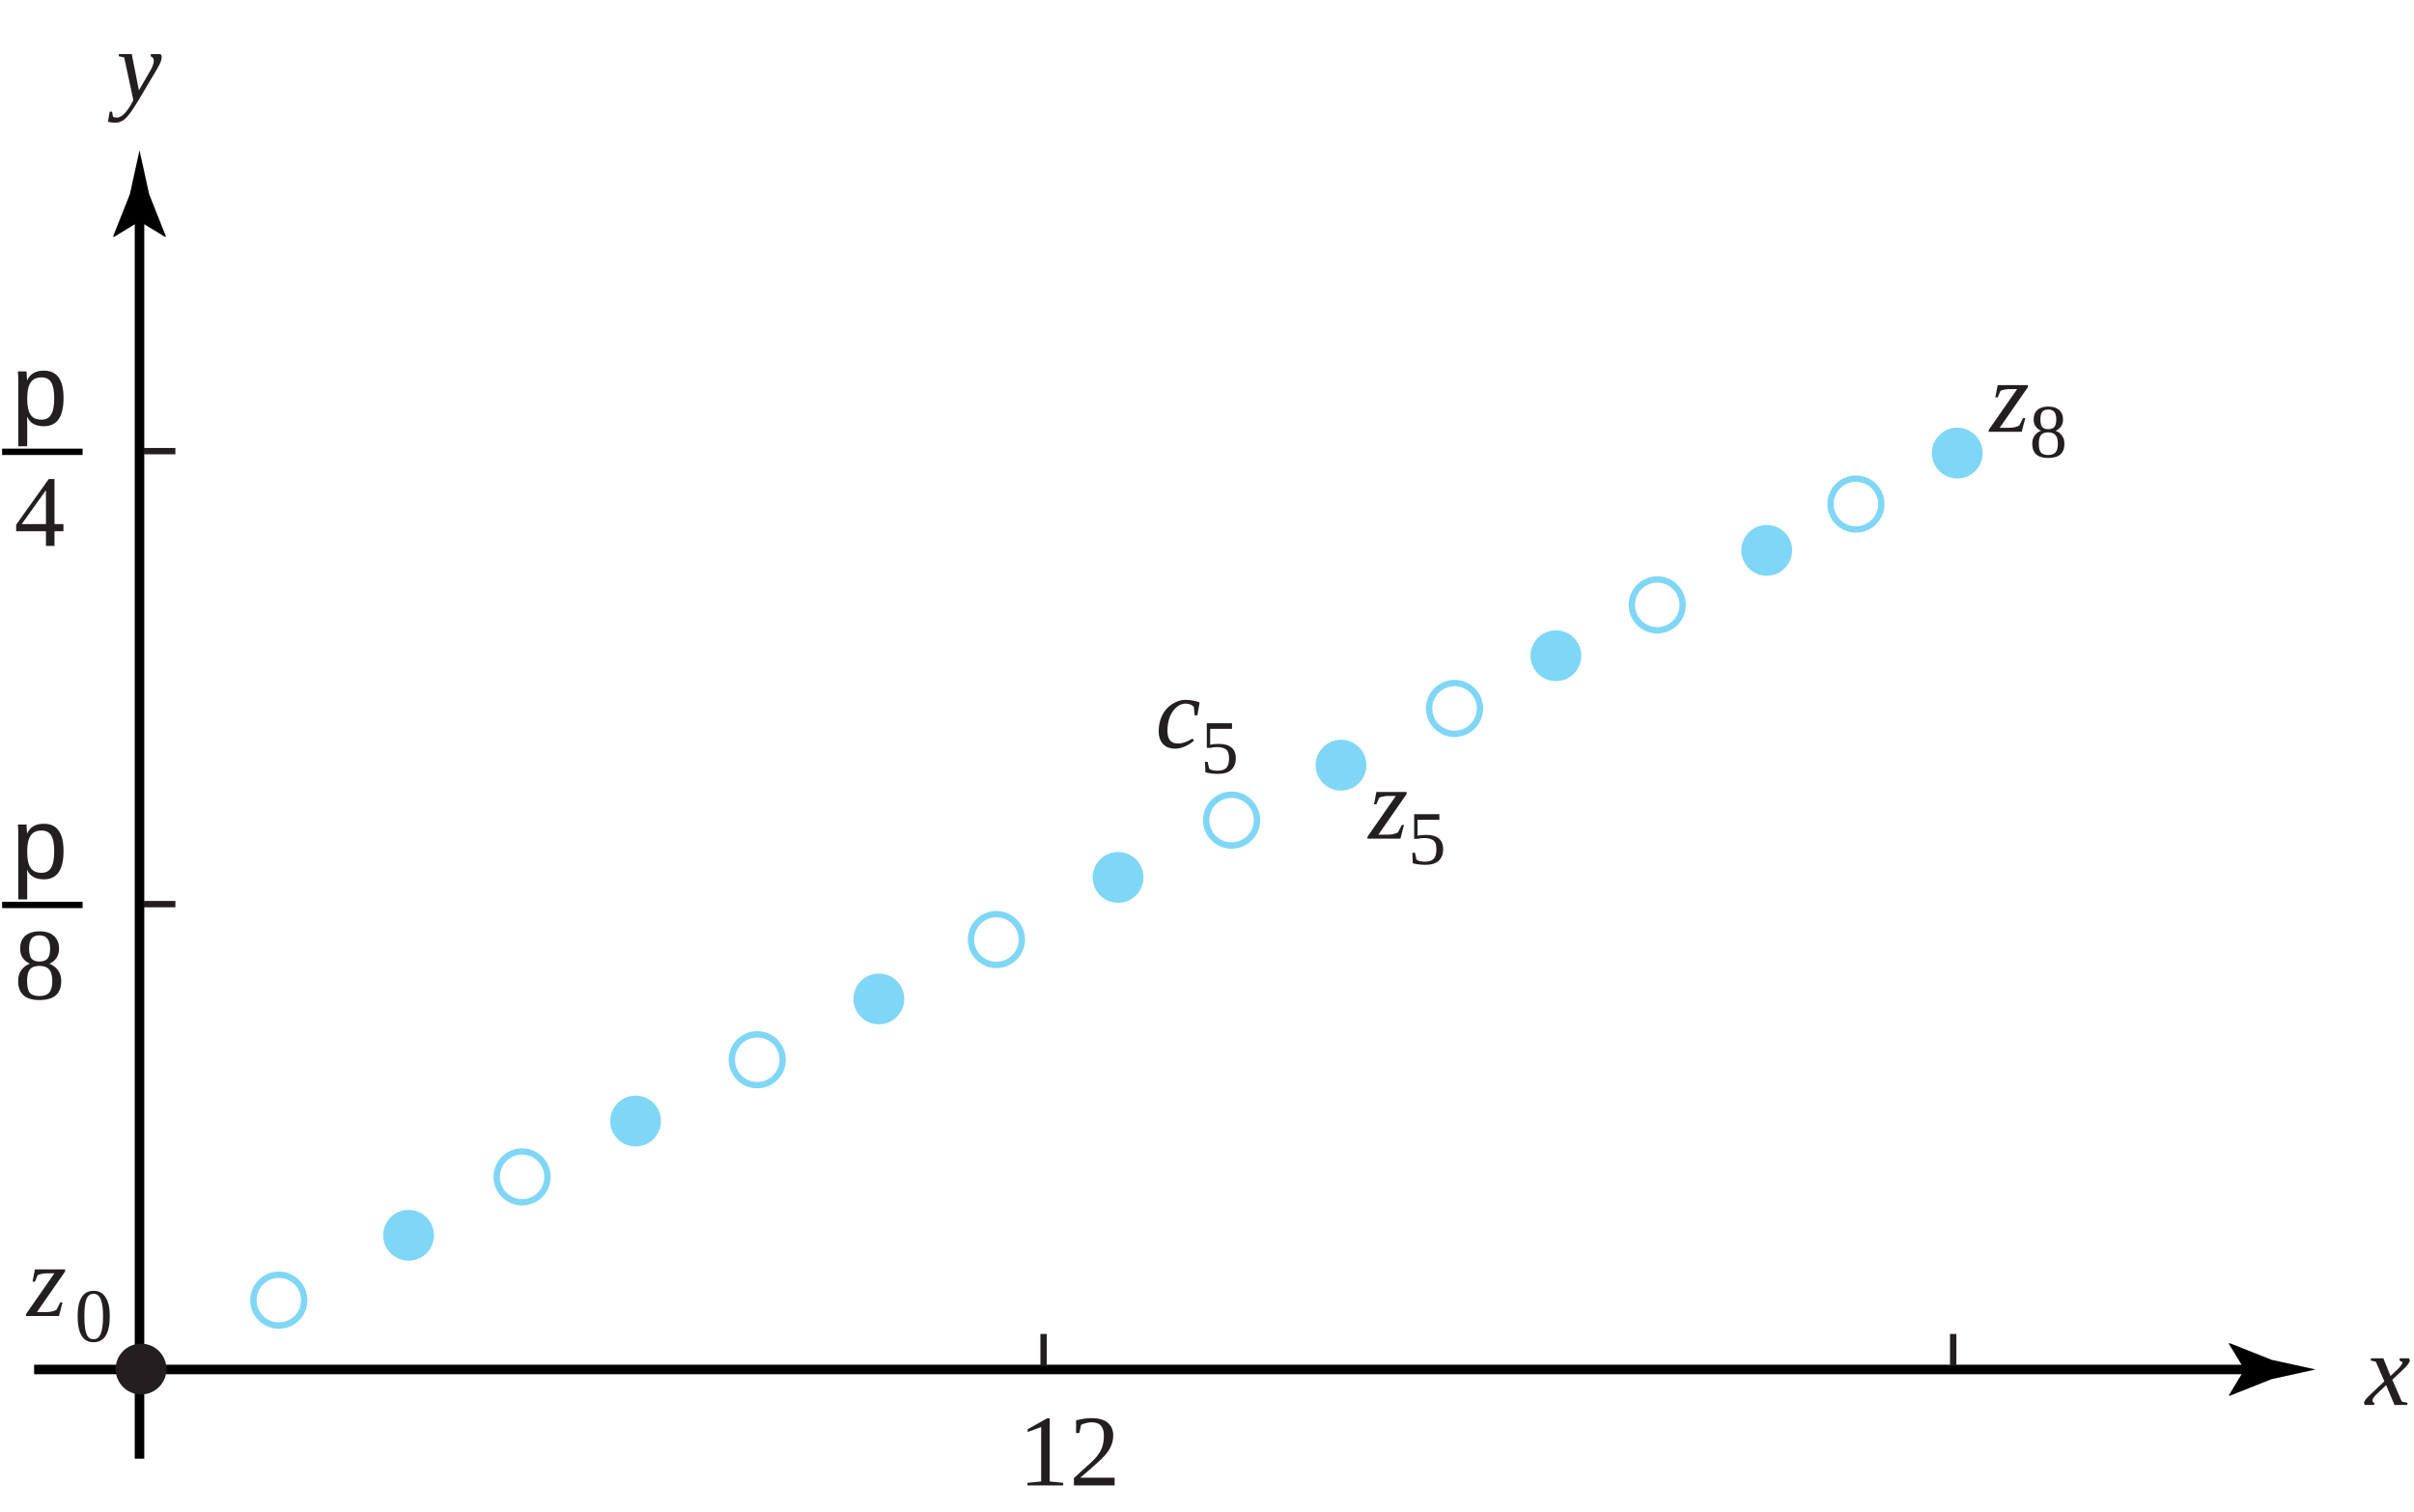
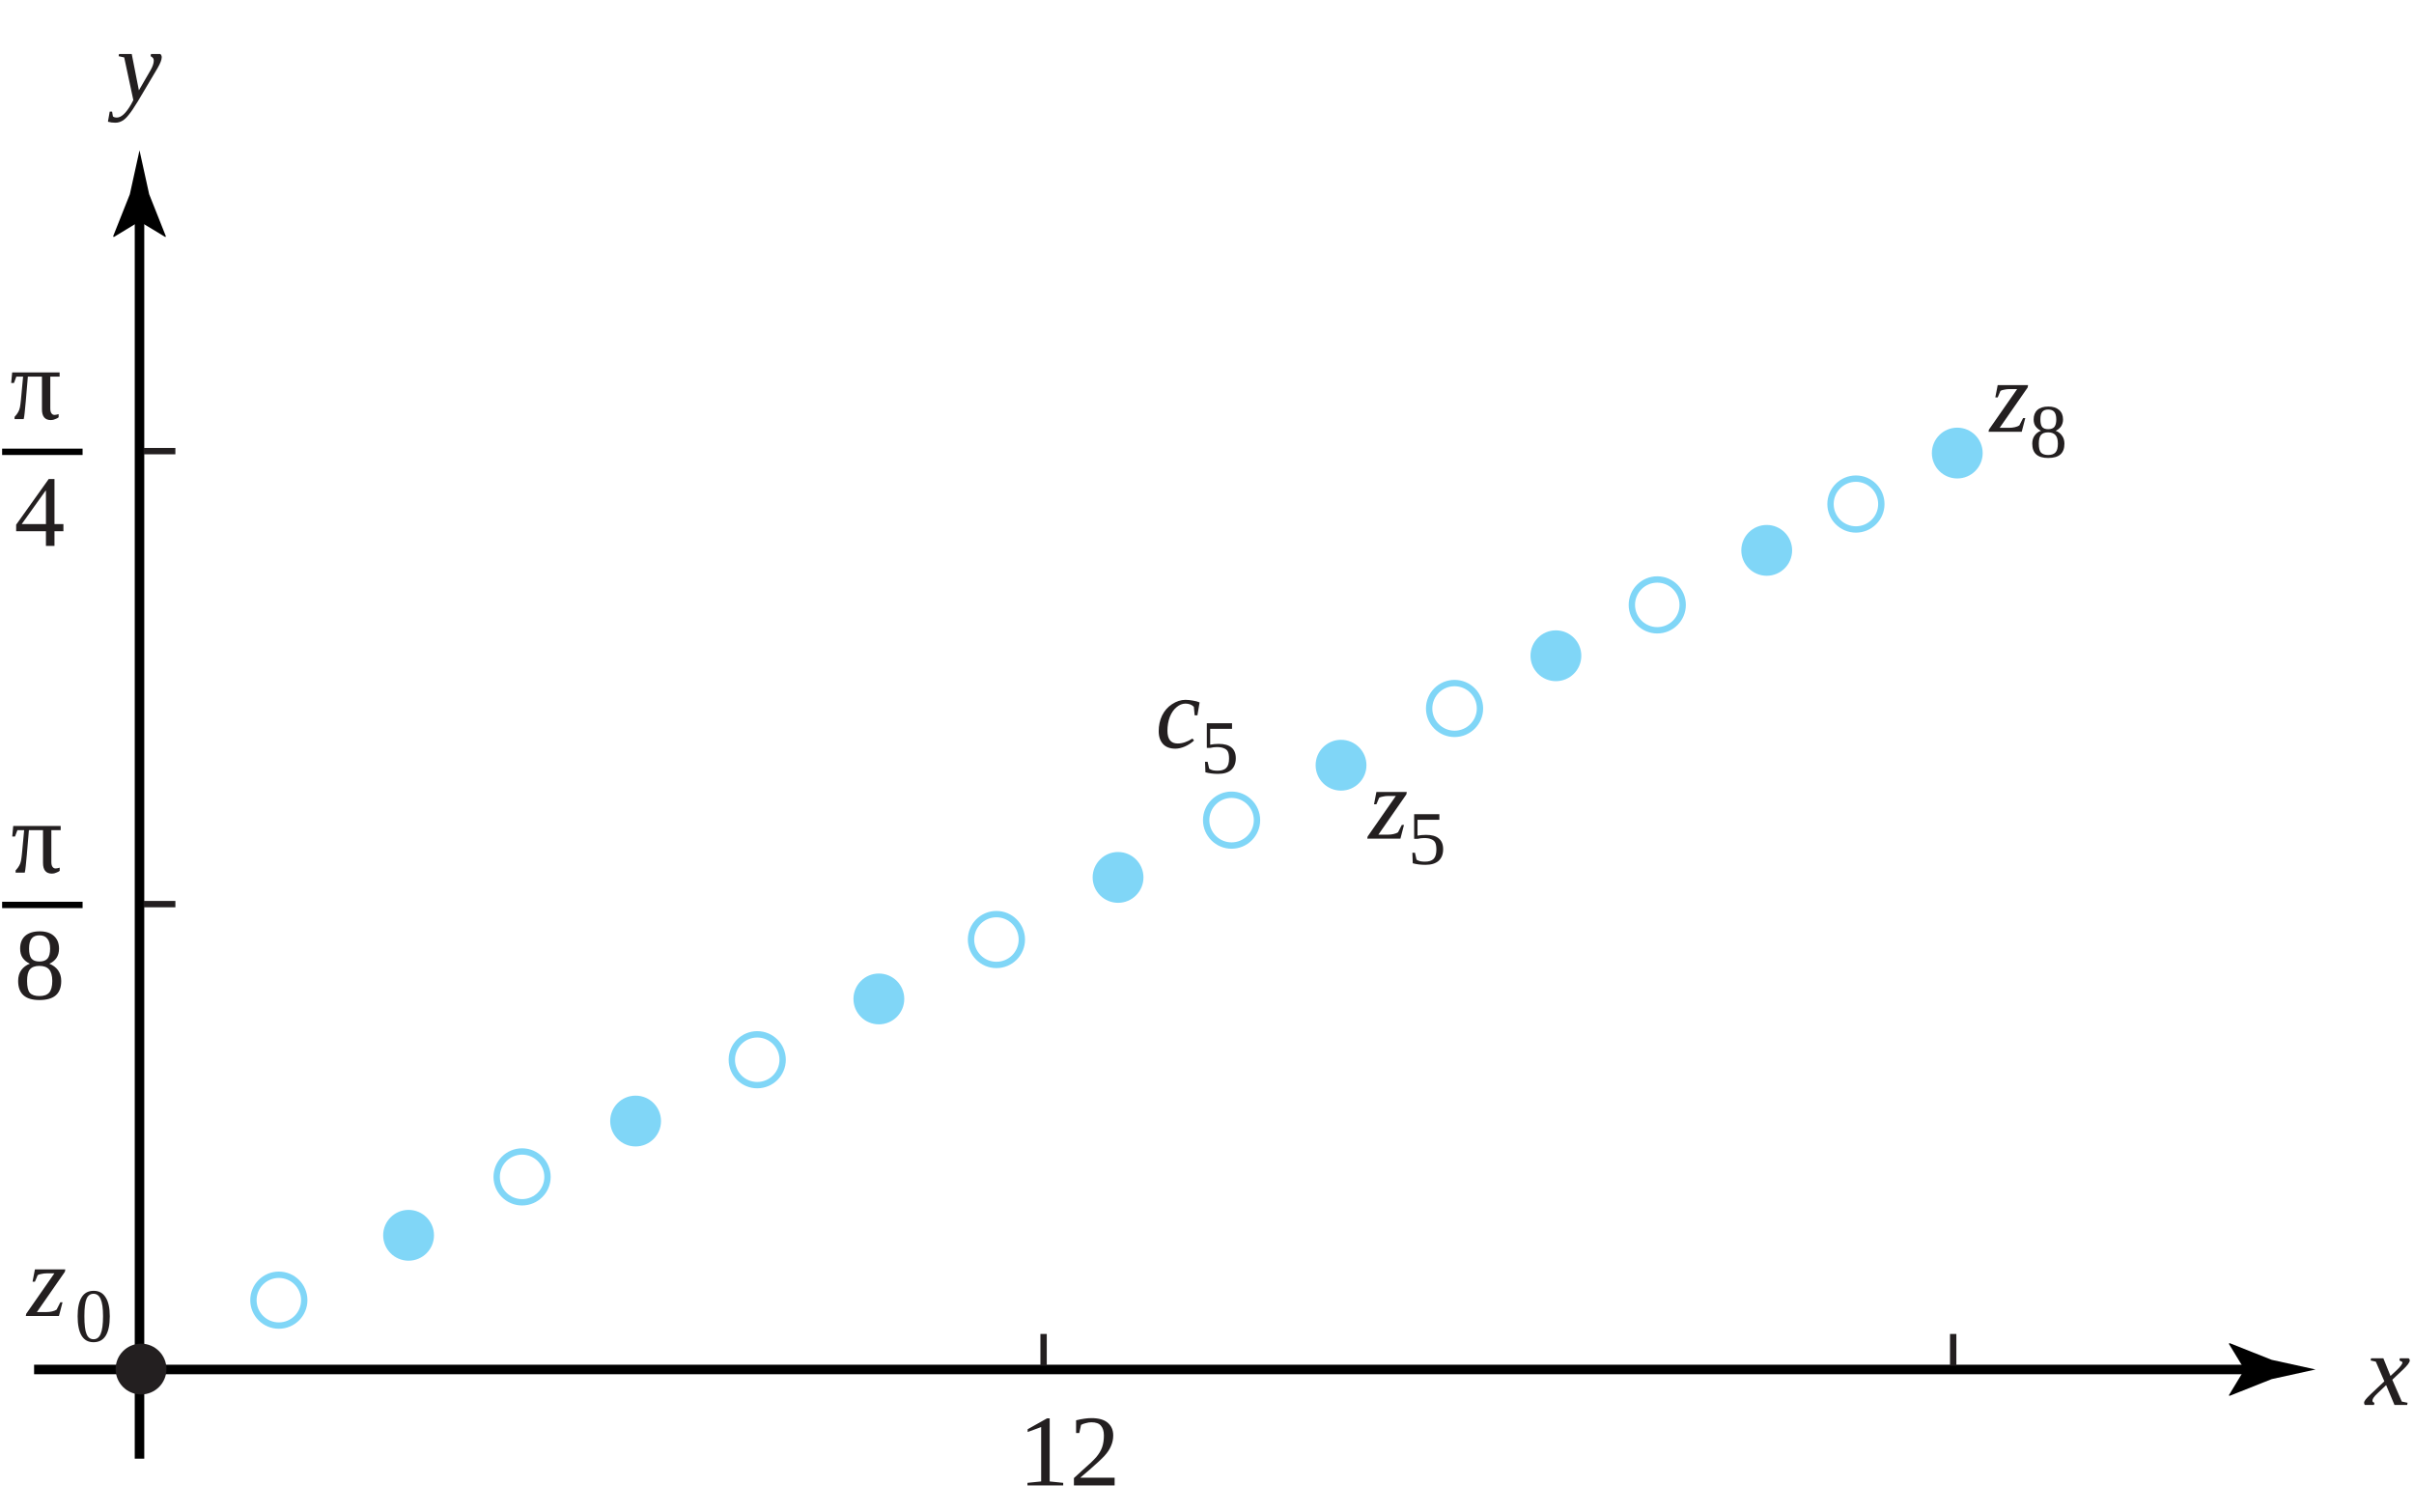
- <svg xmlns="http://www.w3.org/2000/svg" version="1.1" id="svg2" xml:space="preserve" width="253.333" height="158.667" viewBox="0 0 253.333 158.667">
+ <svg xmlns="http://www.w3.org/2000/svg" version="1.1" id="svg2" width="253.333" height="158.667" viewBox="0 0 253.333 158.667">
  <defs id="defs6" />
-   <g id="g10" transform="matrix(1.333333,0,0,-1.333333,0,158.6667)">
-     <g id="g12" transform="scale(0.1)">
-       <path d="M 109.801,1021.45 V 41.824" style="fill:none;stroke:#000000;stroke-width:7.5;stroke-linecap:butt;stroke-linejoin:miter;stroke-miterlimit:4;stroke-dasharray:none;stroke-opacity:1" id="path14" />
-       <path d="m 109.801,1015.71 -20.27,-12.32 -0.461,0.69 13.133,33.05 c 2.527,11.51 5.063,23.03 7.598,34.54 2.535,-11.51 5.062,-23.03 7.597,-34.54 l 13.129,-33.05 -0.347,-0.69 -20.379,12.32" style="fill:#000000;fill-opacity:1;fill-rule:nonzero;stroke:none" id="path16" />
-       <path d="M 26.836,112.027 H 1772.29" style="fill:none;stroke:#000000;stroke-width:7.5;stroke-linecap:butt;stroke-linejoin:miter;stroke-miterlimit:4;stroke-dasharray:none;stroke-opacity:1" id="path18" />
-       <path d="m 1766.55,112.027 -12.32,20.27 0.69,0.457 33.05,-13.129 c 11.51,-2.531 23.03,-5.062 34.54,-7.598 -11.51,-2.535 -23.03,-5.062 -34.54,-7.597 l -33.05,-13.129 -0.69,0.344 12.32,20.383" style="fill:#000000;fill-opacity:1;fill-rule:nonzero;stroke:none" id="path20" />
-       <path d="m 131.012,112.359 c 0,-11.054 -8.957,-20 -20,-20 -11.047,0 -20,8.946 -20,20 0,11.036 8.953,20 20,20 11.043,0 20,-8.964 20,-20" style="fill:#231f20;fill-opacity:1;fill-rule:nonzero;stroke:none" id="path22" />
-       <path d="m 341.578,217.645 c 0,-11.051 -8.957,-20 -20,-20 -11.047,0 -20,8.949 -20,20 0,11.039 8.953,20 20,20 11.043,0 20,-8.961 20,-20" style="fill:#80d6f7;fill-opacity:1;fill-rule:nonzero;stroke:none" id="path24" />
-       <path d="m 520.27,307.578 c 0,-11.055 -8.957,-20 -20,-20 -11.047,0 -20,8.945 -20,20 0,11.035 8.953,20 20,20 11.043,0 20,-8.965 20,-20" style="fill:#80d6f7;fill-opacity:1;fill-rule:nonzero;stroke:none" id="path26" />
-       <path d="m 711.73,403.699 c 0,-11.054 -8.957,-20 -20,-20 -11.046,0 -20,8.946 -20,20 0,11.035 8.954,20 20,20 11.043,0 20,-8.965 20,-20" style="fill:#80d6f7;fill-opacity:1;fill-rule:nonzero;stroke:none" id="path28" />
-       <path d="m 899.996,499.355 c 0,-11.054 -8.957,-20 -20,-20 -11.047,0 -20,8.946 -20,20 0,11.036 8.953,20 20,20 11.043,0 20,-8.964 20,-20" style="fill:#80d6f7;fill-opacity:1;fill-rule:nonzero;stroke:none" id="path30" />
-       <path d="m 1075.5,587.668 c 0,-11.059 -8.96,-20 -20,-20 -11.05,0 -20,8.941 -20,20 0,11.031 8.95,20 20,20 11.04,0 20,-8.969 20,-20" style="fill:#80d6f7;fill-opacity:1;fill-rule:nonzero;stroke:none" id="path32" />
-       <path d="m 1244.61,673.824 c 0,-11.054 -8.95,-20 -20,-20 -11.04,0 -20,8.946 -20,20 0,11.035 8.96,20 20,20 11.05,0 20,-8.965 20,-20" style="fill:#80d6f7;fill-opacity:1;fill-rule:nonzero;stroke:none" id="path34" />
-       <path d="m 1410.54,756.789 c 0,-11.059 -8.95,-20 -20,-20 -11.04,0 -20,8.941 -20,20 0,11.031 8.96,20 20,20 11.05,0 20,-8.969 20,-20" style="fill:#80d6f7;fill-opacity:1;fill-rule:nonzero;stroke:none" id="path36" />
-       <path d="m 1560.52,833.371 c 0,-11.058 -8.96,-20 -20,-20 -11.05,0 -20,8.942 -20,20 0,11.031 8.95,20 20,20 11.04,0 20,-8.969 20,-20" style="fill:#80d6f7;fill-opacity:1;fill-rule:nonzero;stroke:none" id="path38" />
-       <path d="m 821.383,114.984 v 25" style="fill:none;stroke:#231f20;stroke-width:5;stroke-linecap:butt;stroke-linejoin:miter;stroke-miterlimit:4;stroke-dasharray:none;stroke-opacity:1" id="path40" />
-       <path d="m 138.043,478.336 h -25" style="fill:none;stroke:#231f20;stroke-width:5;stroke-linecap:butt;stroke-linejoin:miter;stroke-miterlimit:4;stroke-dasharray:none;stroke-opacity:1" id="path42" />
-       <path d="m 138.035,834.895 h -25" style="fill:none;stroke:#231f20;stroke-width:5;stroke-linecap:butt;stroke-linejoin:miter;stroke-miterlimit:4;stroke-dasharray:none;stroke-opacity:1" id="path44" />
-       <path d="m 1537.3,114.98 v 25" style="fill:none;stroke:#231f20;stroke-width:5;stroke-linecap:butt;stroke-linejoin:miter;stroke-miterlimit:4;stroke-dasharray:none;stroke-opacity:1" id="path46" />
-       <path d="m 239.469,166.586 c 0,-11.055 -8.957,-20 -20,-20 -11.047,0 -20,8.945 -20,20 0,11.035 8.953,20 20,20 11.043,0 20,-8.965 20,-20 z" style="fill:none;stroke:#80d6f7;stroke-width:5;stroke-linecap:butt;stroke-linejoin:miter;stroke-miterlimit:4;stroke-dasharray:none;stroke-opacity:1" id="path48" />
-       <path d="m 430.922,263.625 c 0,-11.059 -8.953,-20 -20,-20 -11.043,0 -20,8.941 -20,20 0,11.031 8.957,20 20,20 11.047,0 20,-8.969 20,-20 z" style="fill:none;stroke:#80d6f7;stroke-width:5;stroke-linecap:butt;stroke-linejoin:miter;stroke-miterlimit:4;stroke-dasharray:none;stroke-opacity:1" id="path50" />
-       <path d="m 616,355.84 c 0,-11.055 -8.953,-20 -20,-20 -11.043,0 -20,8.945 -20,20 0,11.035 8.957,20 20,20 11.047,0 20,-8.965 20,-20 z" style="fill:none;stroke:#80d6f7;stroke-width:5;stroke-linecap:butt;stroke-linejoin:miter;stroke-miterlimit:4;stroke-dasharray:none;stroke-opacity:1" id="path52" />
-       <path d="m 804.262,450.453 c 0,-11.055 -8.953,-20 -20,-20 -11.043,0 -20,8.945 -20,20 0,11.035 8.957,20 20,20 11.047,0 20,-8.965 20,-20 z" style="fill:none;stroke:#80d6f7;stroke-width:5;stroke-linecap:butt;stroke-linejoin:miter;stroke-miterlimit:4;stroke-dasharray:none;stroke-opacity:1" id="path54" />
-       <path d="m 989.34,544.43 c 0,-11.055 -8.953,-20 -20,-20 -11.043,0 -20,8.945 -20,20 0,11.035 8.957,20 20,20 11.047,0 20,-8.965 20,-20 z" style="fill:none;stroke:#80d6f7;stroke-width:5;stroke-linecap:butt;stroke-linejoin:miter;stroke-miterlimit:4;stroke-dasharray:none;stroke-opacity:1" id="path56" />
-       <path d="m 1164.84,632.34 c 0,-11.055 -8.95,-20 -20,-20 -11.04,0 -20,8.945 -20,20 0,11.035 8.96,20 20,20 11.05,0 20,-8.965 20,-20 z" style="fill:none;stroke:#80d6f7;stroke-width:5;stroke-linecap:butt;stroke-linejoin:miter;stroke-miterlimit:4;stroke-dasharray:none;stroke-opacity:1" id="path58" />
-       <path d="m 1324.39,713.867 c 0,-11.054 -8.96,-20 -20,-20 -11.05,0 -20,8.946 -20,20 0,11.035 8.95,20 20,20 11.04,0 20,-8.965 20,-20 z" style="fill:none;stroke:#80d6f7;stroke-width:5;stroke-linecap:butt;stroke-linejoin:miter;stroke-miterlimit:4;stroke-dasharray:none;stroke-opacity:1" id="path60" />
-       <path d="m 1480.75,793.246 c 0,-11.055 -8.96,-20 -20,-20 -11.05,0 -20,8.945 -20,20 0,11.035 8.95,20 20,20 11.04,0 20,-8.965 20,-20 z" style="fill:none;stroke:#80d6f7;stroke-width:5;stroke-linecap:butt;stroke-linejoin:miter;stroke-miterlimit:4;stroke-dasharray:none;stroke-opacity:1" id="path62" />
-       <g id="g64" transform="scale(10)">
-         <text transform="matrix(1,0,0,-1,80.1664,2.07695)" style="font-variant:normal;font-weight:normal;font-size:8px;font-family:'Times New Roman';-inkscape-font-specification:Times-Roman;writing-mode:lr-tb;fill:#231f20;fill-opacity:1;fill-rule:nonzero;stroke:none" id="text68">
-           <tspan x="0 71.333" y="0" id="tspan66">12</tspan>
-         </text>
-         <text transform="matrix(1,0,0,-1,186.1664,8.41054)" style="font-style:italic;font-variant:normal;font-size:8px;font-family:'Times New Roman';-inkscape-font-specification:Times-Italic;writing-mode:lr-tb;fill:#231f20;fill-opacity:1;fill-rule:nonzero;stroke:none" id="text74">
-           <tspan x="0" y="0" id="tspan70">x</tspan>
-           <tspan x="-177" y="-102.666" id="tspan72">y</tspan>
-         </text>
-         <text transform="matrix(1,0,0,-1,0.89218,85.52854)" style="font-variant:normal;font-weight:normal;font-size:8px;font-family:Arial;-inkscape-font-specification:Arial;writing-mode:lr-tb;fill:#231f20;fill-opacity:1;fill-rule:nonzero;stroke:none" id="text78">
-           <tspan x="0" y="0" id="tspan76">p</tspan>
-         </text>
-         <text transform="matrix(1,0,0,-1,5.34023,85.52854)" style="font-variant:normal;font-weight:normal;font-size:8px;font-family:'Times New Roman';-inkscape-font-specification:Times-Roman;writing-mode:lr-tb;fill:#231f20;fill-opacity:1;fill-rule:nonzero;stroke:none" id="text84">
-           <tspan x="0" y="0" id="tspan80" />
-           <tspan x="-4.224" y="9.5" id="tspan82">4</tspan>
-         </text>
-       </g>
-       <path d="M 65,834.359 H 1.664" style="fill:none;stroke:#000000;stroke-width:5;stroke-linecap:butt;stroke-linejoin:miter;stroke-miterlimit:4;stroke-dasharray:none;stroke-opacity:1" id="path86" />
-       <g id="g88" transform="scale(10)">
-         <text transform="matrix(1,0,0,-1,0.891797,49.8617)" style="font-variant:normal;font-weight:normal;font-size:8px;font-family:Arial;-inkscape-font-specification:Arial;writing-mode:lr-tb;fill:#231f20;fill-opacity:1;fill-rule:nonzero;stroke:none" id="text92">
-           <tspan x="0" y="0" id="tspan90">p</tspan>
-         </text>
-         <text transform="matrix(1,0,0,-1,5.339847,49.8617)" style="font-variant:normal;font-weight:normal;font-size:8px;font-family:'Times New Roman';-inkscape-font-specification:Times-Roman;writing-mode:lr-tb;fill:#231f20;fill-opacity:1;fill-rule:nonzero;stroke:none" id="text98">
-           <tspan x="0" y="0" id="tspan94" />
-           <tspan x="-4.224" y="9.5" id="tspan96">8</tspan>
-         </text>
-       </g>
-       <path d="M 65,477.691 H 1.664" style="fill:none;stroke:#000000;stroke-width:5;stroke-linecap:butt;stroke-linejoin:miter;stroke-miterlimit:4;stroke-dasharray:none;stroke-opacity:1" id="path100" />
-       <g id="g102" transform="scale(10)">
-         <text transform="matrix(1,0,0,-1,2.12383,15.4105)" style="font-style:italic;font-variant:normal;font-size:8px;font-family:'Times New Roman';-inkscape-font-specification:Times-Italic;writing-mode:lr-tb;fill:#231f20;fill-opacity:1;fill-rule:nonzero;stroke:none" id="text106">
-           <tspan x="0" y="0" id="tspan104">z</tspan>
-         </text>
-         <text transform="matrix(1,0,0,-1,5.87578,13.4105)" style="font-variant:normal;font-weight:normal;font-size:6px;font-family:'Times New Roman';-inkscape-font-specification:Times-Roman;writing-mode:lr-tb;fill:#231f20;fill-opacity:1;fill-rule:nonzero;stroke:none" id="text110">
-           <tspan x="0" y="0" id="tspan108">0</tspan>
-         </text>
-         <text transform="matrix(1,0,0,-1,107.7078,52.9878)" style="font-style:italic;font-variant:normal;font-size:8px;font-family:'Times New Roman';-inkscape-font-specification:Times-Italic;writing-mode:lr-tb;fill:#231f20;fill-opacity:1;fill-rule:nonzero;stroke:none" id="text114">
-           <tspan x="0" y="0" id="tspan112">z</tspan>
-         </text>
-         <text transform="matrix(1,0,0,-1,110.8199,50.9878)" style="font-variant:normal;font-weight:normal;font-size:6px;font-family:'Times New Roman';-inkscape-font-specification:Times-Roman;writing-mode:lr-tb;fill:#231f20;fill-opacity:1;fill-rule:nonzero;stroke:none" id="text118">
-           <tspan x="0" y="0" id="tspan116">5</tspan>
-         </text>
-         <text transform="matrix(1,0,0,-1,90.94839,60.14796)" style="font-style:italic;font-variant:normal;font-size:8px;font-family:'Times New Roman';-inkscape-font-specification:Times-Italic;writing-mode:lr-tb;fill:#231f20;fill-opacity:1;fill-rule:nonzero;stroke:none" id="text122">
-           <tspan x="0" y="0" id="tspan120">c</tspan>
-         </text>
-         <text transform="matrix(1,0,0,-1,94.50034,58.14796)" style="font-variant:normal;font-weight:normal;font-size:6px;font-family:'Times New Roman';-inkscape-font-specification:Times-Roman;writing-mode:lr-tb;fill:#231f20;fill-opacity:1;fill-rule:nonzero;stroke:none" id="text126">
-           <tspan x="0" y="0" id="tspan124">5</tspan>
-         </text>
-         <text transform="matrix(1,0,0,-1,156.6077,85.01396)" style="font-style:italic;font-variant:normal;font-size:8px;font-family:'Times New Roman';-inkscape-font-specification:Times-Italic;writing-mode:lr-tb;fill:#231f20;fill-opacity:1;fill-rule:nonzero;stroke:none" id="text130">
-           <tspan x="0" y="0" id="tspan128">z</tspan>
-         </text>
-         <text transform="matrix(1,0,0,-1,159.7199,83.01396)" style="font-variant:normal;font-weight:normal;font-size:6px;font-family:'Times New Roman';-inkscape-font-specification:Times-Roman;writing-mode:lr-tb;fill:#231f20;fill-opacity:1;fill-rule:nonzero;stroke:none" id="text134">
-           <tspan x="0" y="0" id="tspan132">8</tspan>
-         </text>
+   <g id="g8" transform="matrix(1.333333,0,0,-1.333333,0,158.6667)">
+     <g id="g10" transform="scale(0.1)">
+       <g id="g12" transform="translate(109.801,1021.45)">
+         <path d="M 0,0 V -979.626" style="fill:none;stroke:#000000;stroke-width:7.5;stroke-linecap:butt;stroke-linejoin:miter;stroke-miterlimit:4;stroke-dasharray:none;stroke-opacity:1" id="path14" />
      </g>
    </g>
+     <g id="g16" transform="scale(0.1)">
+       <g id="g18" transform="translate(109.801,1015.71)">
+         <path d="m 0,0 -20.27,-12.32 -0.461,0.69 13.133,33.05 C -5.071,32.93 -2.535,44.45 0,55.96 2.535,44.45 5.062,32.93 7.597,21.42 L 20.726,-11.63 20.379,-12.32 0,0" style="fill:#000000;fill-opacity:1;fill-rule:nonzero;stroke:none" id="path20" />
+       </g>
+     </g>
+     <g id="g22" transform="scale(0.1)">
+       <g id="g24" transform="translate(26.8359,112.027)">
+         <path d="M 0,0 H 1745.454" style="fill:none;stroke:#000000;stroke-width:7.5;stroke-linecap:butt;stroke-linejoin:miter;stroke-miterlimit:4;stroke-dasharray:none;stroke-opacity:1" id="path26" />
+       </g>
+     </g>
+     <g id="g28" transform="scale(0.1)">
+       <g id="g30" transform="translate(1766.55,112.027)">
+         <path d="m 0,0 -12.32,20.27 0.69,0.457 L 21.42,7.598 C 32.93,5.067 44.45,2.536 55.96,0 44.45,-2.535 32.93,-5.062 21.42,-7.597 l -33.05,-13.129 -0.69,0.344 L 0,0" style="fill:#000000;fill-opacity:1;fill-rule:nonzero;stroke:none" id="path32" />
+       </g>
+     </g>
+     <g id="g34" transform="scale(0.1)">
+       <g id="g36" transform="translate(131.012,112.359)">
+         <path d="m 0,0 c 0,-11.054 -8.957,-20 -20,-20 -11.047,0 -20,8.946 -20,20 0,11.036 8.953,20 20,20 C -8.957,20 0,11.036 0,0" style="fill:#231f20;fill-opacity:1;fill-rule:nonzero;stroke:none" id="path38" />
+       </g>
+     </g>
+     <g id="g40" transform="scale(0.1)">
+       <g id="g42" transform="translate(341.578,217.645)">
+         <path d="m 0,0 c 0,-11.051 -8.957,-20 -20,-20 -11.047,0 -20,8.949 -20,20 0,11.039 8.953,20 20,20 C -8.957,20 0,11.039 0,0" style="fill:#80d6f7;fill-opacity:1;fill-rule:nonzero;stroke:none" id="path44" />
+       </g>
+     </g>
+     <g id="g46" transform="scale(0.1)">
+       <g id="g48" transform="translate(520.27,307.578)">
+         <path d="m 0,0 c 0,-11.055 -8.957,-20 -20,-20 -11.047,0 -20,8.945 -20,20 0,11.035 8.953,20 20,20 C -8.957,20 0,11.035 0,0" style="fill:#80d6f7;fill-opacity:1;fill-rule:nonzero;stroke:none" id="path50" />
+       </g>
+     </g>
+     <g id="g52" transform="scale(0.1)">
+       <g id="g54" transform="translate(711.73,403.699)">
+         <path d="m 0,0 c 0,-11.054 -8.957,-20 -20,-20 -11.046,0 -20,8.946 -20,20 0,11.035 8.954,20 20,20 C -8.957,20 0,11.035 0,0" style="fill:#80d6f7;fill-opacity:1;fill-rule:nonzero;stroke:none" id="path56" />
+       </g>
+     </g>
+     <g id="g58" transform="scale(0.1)">
+       <g id="g60" transform="translate(899.996,499.355)">
+         <path d="m 0,0 c 0,-11.054 -8.957,-20 -20,-20 -11.047,0 -20,8.946 -20,20 0,11.036 8.953,20 20,20 C -8.957,20 0,11.036 0,0" style="fill:#80d6f7;fill-opacity:1;fill-rule:nonzero;stroke:none" id="path62" />
+       </g>
+     </g>
+     <g id="g64" transform="scale(0.1)">
+       <g id="g66" transform="translate(1075.5,587.668)">
+         <path d="m 0,0 c 0,-11.059 -8.96,-20 -20,-20 -11.05,0 -20,8.941 -20,20 0,11.031 8.95,20 20,20 C -8.96,20 0,11.031 0,0" style="fill:#80d6f7;fill-opacity:1;fill-rule:nonzero;stroke:none" id="path68" />
+       </g>
+     </g>
+     <g id="g70" transform="scale(0.1)">
+       <g id="g72" transform="translate(1244.61,673.824)">
+         <path d="m 0,0 c 0,-11.054 -8.95,-20 -20,-20 -11.04,0 -20,8.946 -20,20 0,11.035 8.96,20 20,20 C -8.95,20 0,11.035 0,0" style="fill:#80d6f7;fill-opacity:1;fill-rule:nonzero;stroke:none" id="path74" />
+       </g>
+     </g>
+     <g id="g76" transform="scale(0.1)">
+       <g id="g78" transform="translate(1410.54,756.789)">
+         <path d="m 0,0 c 0,-11.059 -8.95,-20 -20,-20 -11.04,0 -20,8.941 -20,20 0,11.031 8.96,20 20,20 C -8.95,20 0,11.031 0,0" style="fill:#80d6f7;fill-opacity:1;fill-rule:nonzero;stroke:none" id="path80" />
+       </g>
+     </g>
+     <g id="g82" transform="scale(0.1)">
+       <g id="g84" transform="translate(1560.52,833.371)">
+         <path d="m 0,0 c 0,-11.058 -8.96,-20 -20,-20 -11.05,0 -20,8.942 -20,20 0,11.031 8.95,20 20,20 C -8.96,20 0,11.031 0,0" style="fill:#80d6f7;fill-opacity:1;fill-rule:nonzero;stroke:none" id="path86" />
+       </g>
+     </g>
+     <g id="g88" transform="scale(0.1)">
+       <g id="g90" transform="translate(821.383,114.984)">
+         <path d="M 0,0 V 25" style="fill:none;stroke:#231f20;stroke-width:5;stroke-linecap:butt;stroke-linejoin:miter;stroke-miterlimit:4;stroke-dasharray:none;stroke-opacity:1" id="path92" />
+       </g>
+     </g>
+     <g id="g94" transform="scale(0.1)">
+       <g id="g96" transform="translate(138.043,478.336)">
+         <path d="M 0,0 H -25" style="fill:none;stroke:#231f20;stroke-width:5;stroke-linecap:butt;stroke-linejoin:miter;stroke-miterlimit:4;stroke-dasharray:none;stroke-opacity:1" id="path98" />
+       </g>
+     </g>
+     <g id="g100" transform="scale(0.1)">
+       <g id="g102" transform="translate(138.035,834.895)">
+         <path d="M 0,0 H -25" style="fill:none;stroke:#231f20;stroke-width:5;stroke-linecap:butt;stroke-linejoin:miter;stroke-miterlimit:4;stroke-dasharray:none;stroke-opacity:1" id="path104" />
+       </g>
+     </g>
+     <g id="g106" transform="scale(0.1)">
+       <g id="g108" transform="translate(1537.3,114.98)">
+         <path d="M 0,0 V 25" style="fill:none;stroke:#231f20;stroke-width:5;stroke-linecap:butt;stroke-linejoin:miter;stroke-miterlimit:4;stroke-dasharray:none;stroke-opacity:1" id="path110" />
+       </g>
+     </g>
+     <g id="g112" transform="scale(0.1)">
+       <g id="g114" transform="translate(239.469,166.586)">
+         <path d="m 0,0 c 0,-11.055 -8.957,-20 -20,-20 -11.047,0 -20,8.945 -20,20 0,11.035 8.953,20 20,20 C -8.957,20 0,11.035 0,0 Z" style="fill:none;stroke:#80d6f7;stroke-width:5;stroke-linecap:butt;stroke-linejoin:miter;stroke-miterlimit:4;stroke-dasharray:none;stroke-opacity:1" id="path116" />
+       </g>
+     </g>
+     <g id="g118" transform="scale(0.1)">
+       <g id="g120" transform="translate(430.922,263.625)">
+         <path d="m 0,0 c 0,-11.059 -8.953,-20 -20,-20 -11.043,0 -20,8.941 -20,20 0,11.031 8.957,20 20,20 C -8.953,20 0,11.031 0,0 Z" style="fill:none;stroke:#80d6f7;stroke-width:5;stroke-linecap:butt;stroke-linejoin:miter;stroke-miterlimit:4;stroke-dasharray:none;stroke-opacity:1" id="path122" />
+       </g>
+     </g>
+     <g id="g124" transform="scale(0.1)">
+       <g id="g126" transform="translate(616,355.84)">
+         <path d="m 0,0 c 0,-11.055 -8.953,-20 -20,-20 -11.043,0 -20,8.945 -20,20 0,11.035 8.957,20 20,20 C -8.953,20 0,11.035 0,0 Z" style="fill:none;stroke:#80d6f7;stroke-width:5;stroke-linecap:butt;stroke-linejoin:miter;stroke-miterlimit:4;stroke-dasharray:none;stroke-opacity:1" id="path128" />
+       </g>
+     </g>
+     <g id="g130" transform="scale(0.1)">
+       <g id="g132" transform="translate(804.262,450.453)">
+         <path d="m 0,0 c 0,-11.055 -8.953,-20 -20,-20 -11.043,0 -20,8.945 -20,20 0,11.035 8.957,20 20,20 C -8.953,20 0,11.035 0,0 Z" style="fill:none;stroke:#80d6f7;stroke-width:5;stroke-linecap:butt;stroke-linejoin:miter;stroke-miterlimit:4;stroke-dasharray:none;stroke-opacity:1" id="path134" />
+       </g>
+     </g>
+     <g id="g136" transform="scale(0.1)">
+       <g id="g138" transform="translate(989.34,544.43)">
+         <path d="m 0,0 c 0,-11.055 -8.953,-20 -20,-20 -11.043,0 -20,8.945 -20,20 0,11.035 8.957,20 20,20 C -8.953,20 0,11.035 0,0 Z" style="fill:none;stroke:#80d6f7;stroke-width:5;stroke-linecap:butt;stroke-linejoin:miter;stroke-miterlimit:4;stroke-dasharray:none;stroke-opacity:1" id="path140" />
+       </g>
+     </g>
+     <g id="g142" transform="scale(0.1)">
+       <g id="g144" transform="translate(1164.84,632.34)">
+         <path d="m 0,0 c 0,-11.055 -8.95,-20 -20,-20 -11.04,0 -20,8.945 -20,20 0,11.035 8.96,20 20,20 C -8.95,20 0,11.035 0,0 Z" style="fill:none;stroke:#80d6f7;stroke-width:5;stroke-linecap:butt;stroke-linejoin:miter;stroke-miterlimit:4;stroke-dasharray:none;stroke-opacity:1" id="path146" />
+       </g>
+     </g>
+     <g id="g148" transform="scale(0.1)">
+       <g id="g150" transform="translate(1324.39,713.867)">
+         <path d="m 0,0 c 0,-11.054 -8.96,-20 -20,-20 -11.05,0 -20,8.946 -20,20 0,11.035 8.95,20 20,20 C -8.96,20 0,11.035 0,0 Z" style="fill:none;stroke:#80d6f7;stroke-width:5;stroke-linecap:butt;stroke-linejoin:miter;stroke-miterlimit:4;stroke-dasharray:none;stroke-opacity:1" id="path152" />
+       </g>
+     </g>
+     <g id="g154" transform="scale(0.1)">
+       <g id="g156" transform="translate(1480.75,793.246)">
+         <path d="m 0,0 c 0,-11.055 -8.96,-20 -20,-20 -11.05,0 -20,8.945 -20,20 0,11.035 8.95,20 20,20 C -8.96,20 0,11.035 0,0 Z" style="fill:none;stroke:#80d6f7;stroke-width:5;stroke-linecap:butt;stroke-linejoin:miter;stroke-miterlimit:4;stroke-dasharray:none;stroke-opacity:1" id="path158" />
+       </g>
+     </g>
+     <text xml:space="preserve" transform="matrix(1,0,0,-1,80.166,2.077)" style="font-variant:normal;font-weight:normal;font-size:8px;font-family:'Times New Roman';-inkscape-font-specification:Times-Roman;writing-mode:lr-tb;fill:#231f20;fill-opacity:1;fill-rule:nonzero;stroke:none" id="text162">
+       <tspan x="0 71.333" y="0" id="tspan160">12</tspan>
+     </text>
+     <text xml:space="preserve" transform="matrix(1,0,0,-1,186.166,8.411)" style="font-style:italic;font-variant:normal;font-size:8px;font-family:'Times New Roman';-inkscape-font-specification:Times-Italic;writing-mode:lr-tb;fill:#231f20;fill-opacity:1;fill-rule:nonzero;stroke:none" id="text168">
+       <tspan x="0" y="0" id="tspan164">x</tspan>
+       <tspan x="-177" y="-102.666" id="tspan166">y</tspan>
+     </text>
+     <text xml:space="preserve" transform="matrix(1,0,0,-1,1.116,76.029)" style="font-variant:normal;font-weight:normal;font-size:8px;font-family:'Times New Roman';-inkscape-font-specification:Times-Roman;writing-mode:lr-tb;fill:#231f20;fill-opacity:1;fill-rule:nonzero;stroke:none" id="text172">
+       <tspan x="0" y="0" id="tspan170">4</tspan>
+     </text>
+     <g id="g174" transform="scale(0.1)">
+       <g id="g176" transform="translate(65,834.359)">
+         <path d="M 0,0 H -63.336" style="fill:none;stroke:#000000;stroke-width:5;stroke-linecap:butt;stroke-linejoin:miter;stroke-miterlimit:4;stroke-dasharray:none;stroke-opacity:1" id="path178" />
+       </g>
+     </g>
+     <text xml:space="preserve" transform="matrix(1,0,0,-1,1.116,40.362)" style="font-variant:normal;font-weight:normal;font-size:8px;font-family:'Times New Roman';-inkscape-font-specification:Times-Roman;writing-mode:lr-tb;fill:#231f20;fill-opacity:1;fill-rule:nonzero;stroke:none" id="text182">
+       <tspan x="0" y="0" id="tspan180">8</tspan>
+     </text>
+     <g id="g184" transform="scale(0.1)">
+       <g id="g186" transform="translate(65,477.691)">
+         <path d="M 0,0 H -63.336" style="fill:none;stroke:#000000;stroke-width:5;stroke-linecap:butt;stroke-linejoin:miter;stroke-miterlimit:4;stroke-dasharray:none;stroke-opacity:1" id="path188" />
+       </g>
+     </g>
+     <text xml:space="preserve" transform="matrix(1,0,0,-1,2.124,15.411)" style="font-style:italic;font-variant:normal;font-size:8px;font-family:'Times New Roman';-inkscape-font-specification:Times-Italic;writing-mode:lr-tb;fill:#231f20;fill-opacity:1;fill-rule:nonzero;stroke:none" id="text192">
+       <tspan x="0" y="0" id="tspan190">z</tspan>
+     </text>
+     <text xml:space="preserve" transform="matrix(1,0,0,-1,5.876,13.411)" style="font-variant:normal;font-weight:normal;font-size:6px;font-family:'Times New Roman';-inkscape-font-specification:Times-Roman;writing-mode:lr-tb;fill:#231f20;fill-opacity:1;fill-rule:nonzero;stroke:none" id="text196">
+       <tspan x="0" y="0" id="tspan194">0</tspan>
+     </text>
+     <text xml:space="preserve" transform="matrix(1,0,0,-1,107.708,52.988)" style="font-style:italic;font-variant:normal;font-size:8px;font-family:'Times New Roman';-inkscape-font-specification:Times-Italic;writing-mode:lr-tb;fill:#231f20;fill-opacity:1;fill-rule:nonzero;stroke:none" id="text200">
+       <tspan x="0" y="0" id="tspan198">z</tspan>
+     </text>
+     <text xml:space="preserve" transform="matrix(1,0,0,-1,110.82,50.988)" style="font-variant:normal;font-weight:normal;font-size:6px;font-family:'Times New Roman';-inkscape-font-specification:Times-Roman;writing-mode:lr-tb;fill:#231f20;fill-opacity:1;fill-rule:nonzero;stroke:none" id="text204">
+       <tspan x="0" y="0" id="tspan202">5</tspan>
+     </text>
+     <text xml:space="preserve" transform="matrix(1,0,0,-1,90.949,60.148)" style="font-style:italic;font-variant:normal;font-size:8px;font-family:'Times New Roman';-inkscape-font-specification:Times-Italic;writing-mode:lr-tb;fill:#231f20;fill-opacity:1;fill-rule:nonzero;stroke:none" id="text208">
+       <tspan x="0" y="0" id="tspan206">c</tspan>
+     </text>
+     <text xml:space="preserve" transform="matrix(1,0,0,-1,94.501,58.148)" style="font-variant:normal;font-weight:normal;font-size:6px;font-family:'Times New Roman';-inkscape-font-specification:Times-Roman;writing-mode:lr-tb;fill:#231f20;fill-opacity:1;fill-rule:nonzero;stroke:none" id="text212">
+       <tspan x="0" y="0" id="tspan210">5</tspan>
+     </text>
+     <text xml:space="preserve" transform="matrix(1,0,0,-1,156.608,85.014)" style="font-style:italic;font-variant:normal;font-size:8px;font-family:'Times New Roman';-inkscape-font-specification:Times-Italic;writing-mode:lr-tb;fill:#231f20;fill-opacity:1;fill-rule:nonzero;stroke:none" id="text216">
+       <tspan x="0" y="0" id="tspan214">z</tspan>
+     </text>
+     <text xml:space="preserve" transform="matrix(1,0,0,-1,159.72,83.014)" style="font-variant:normal;font-weight:normal;font-size:6px;font-family:'Times New Roman';-inkscape-font-specification:Times-Roman;writing-mode:lr-tb;fill:#231f20;fill-opacity:1;fill-rule:nonzero;stroke:none" id="text220">
+       <tspan x="0" y="0" id="tspan218">8</tspan>
+     </text>
+     <text xml:space="preserve" transform="matrix(1,0,0,-1,0.771,86.012)" style="font-variant:normal;font-weight:normal;font-stretch:normal;font-size:8px;font-family:'Times New Roman';-inkscape-font-specification:Times-Roman;writing-mode:lr-tb;fill:#231f20;fill-opacity:1;fill-rule:nonzero;stroke:none" id="text224">
+       <tspan x="0" y="0" id="tspan222">π</tspan>
+     </text>
+     <text xml:space="preserve" transform="matrix(1,0,0,-1,0.854,50.312)" style="font-variant:normal;font-weight:normal;font-stretch:normal;font-size:8px;font-family:'Times New Roman';-inkscape-font-specification:Times-Roman;writing-mode:lr-tb;fill:#231f20;fill-opacity:1;fill-rule:nonzero;stroke:none" id="text228">
+       <tspan x="0" y="0" id="tspan226">π</tspan>
+     </text>
  </g>
</svg>
